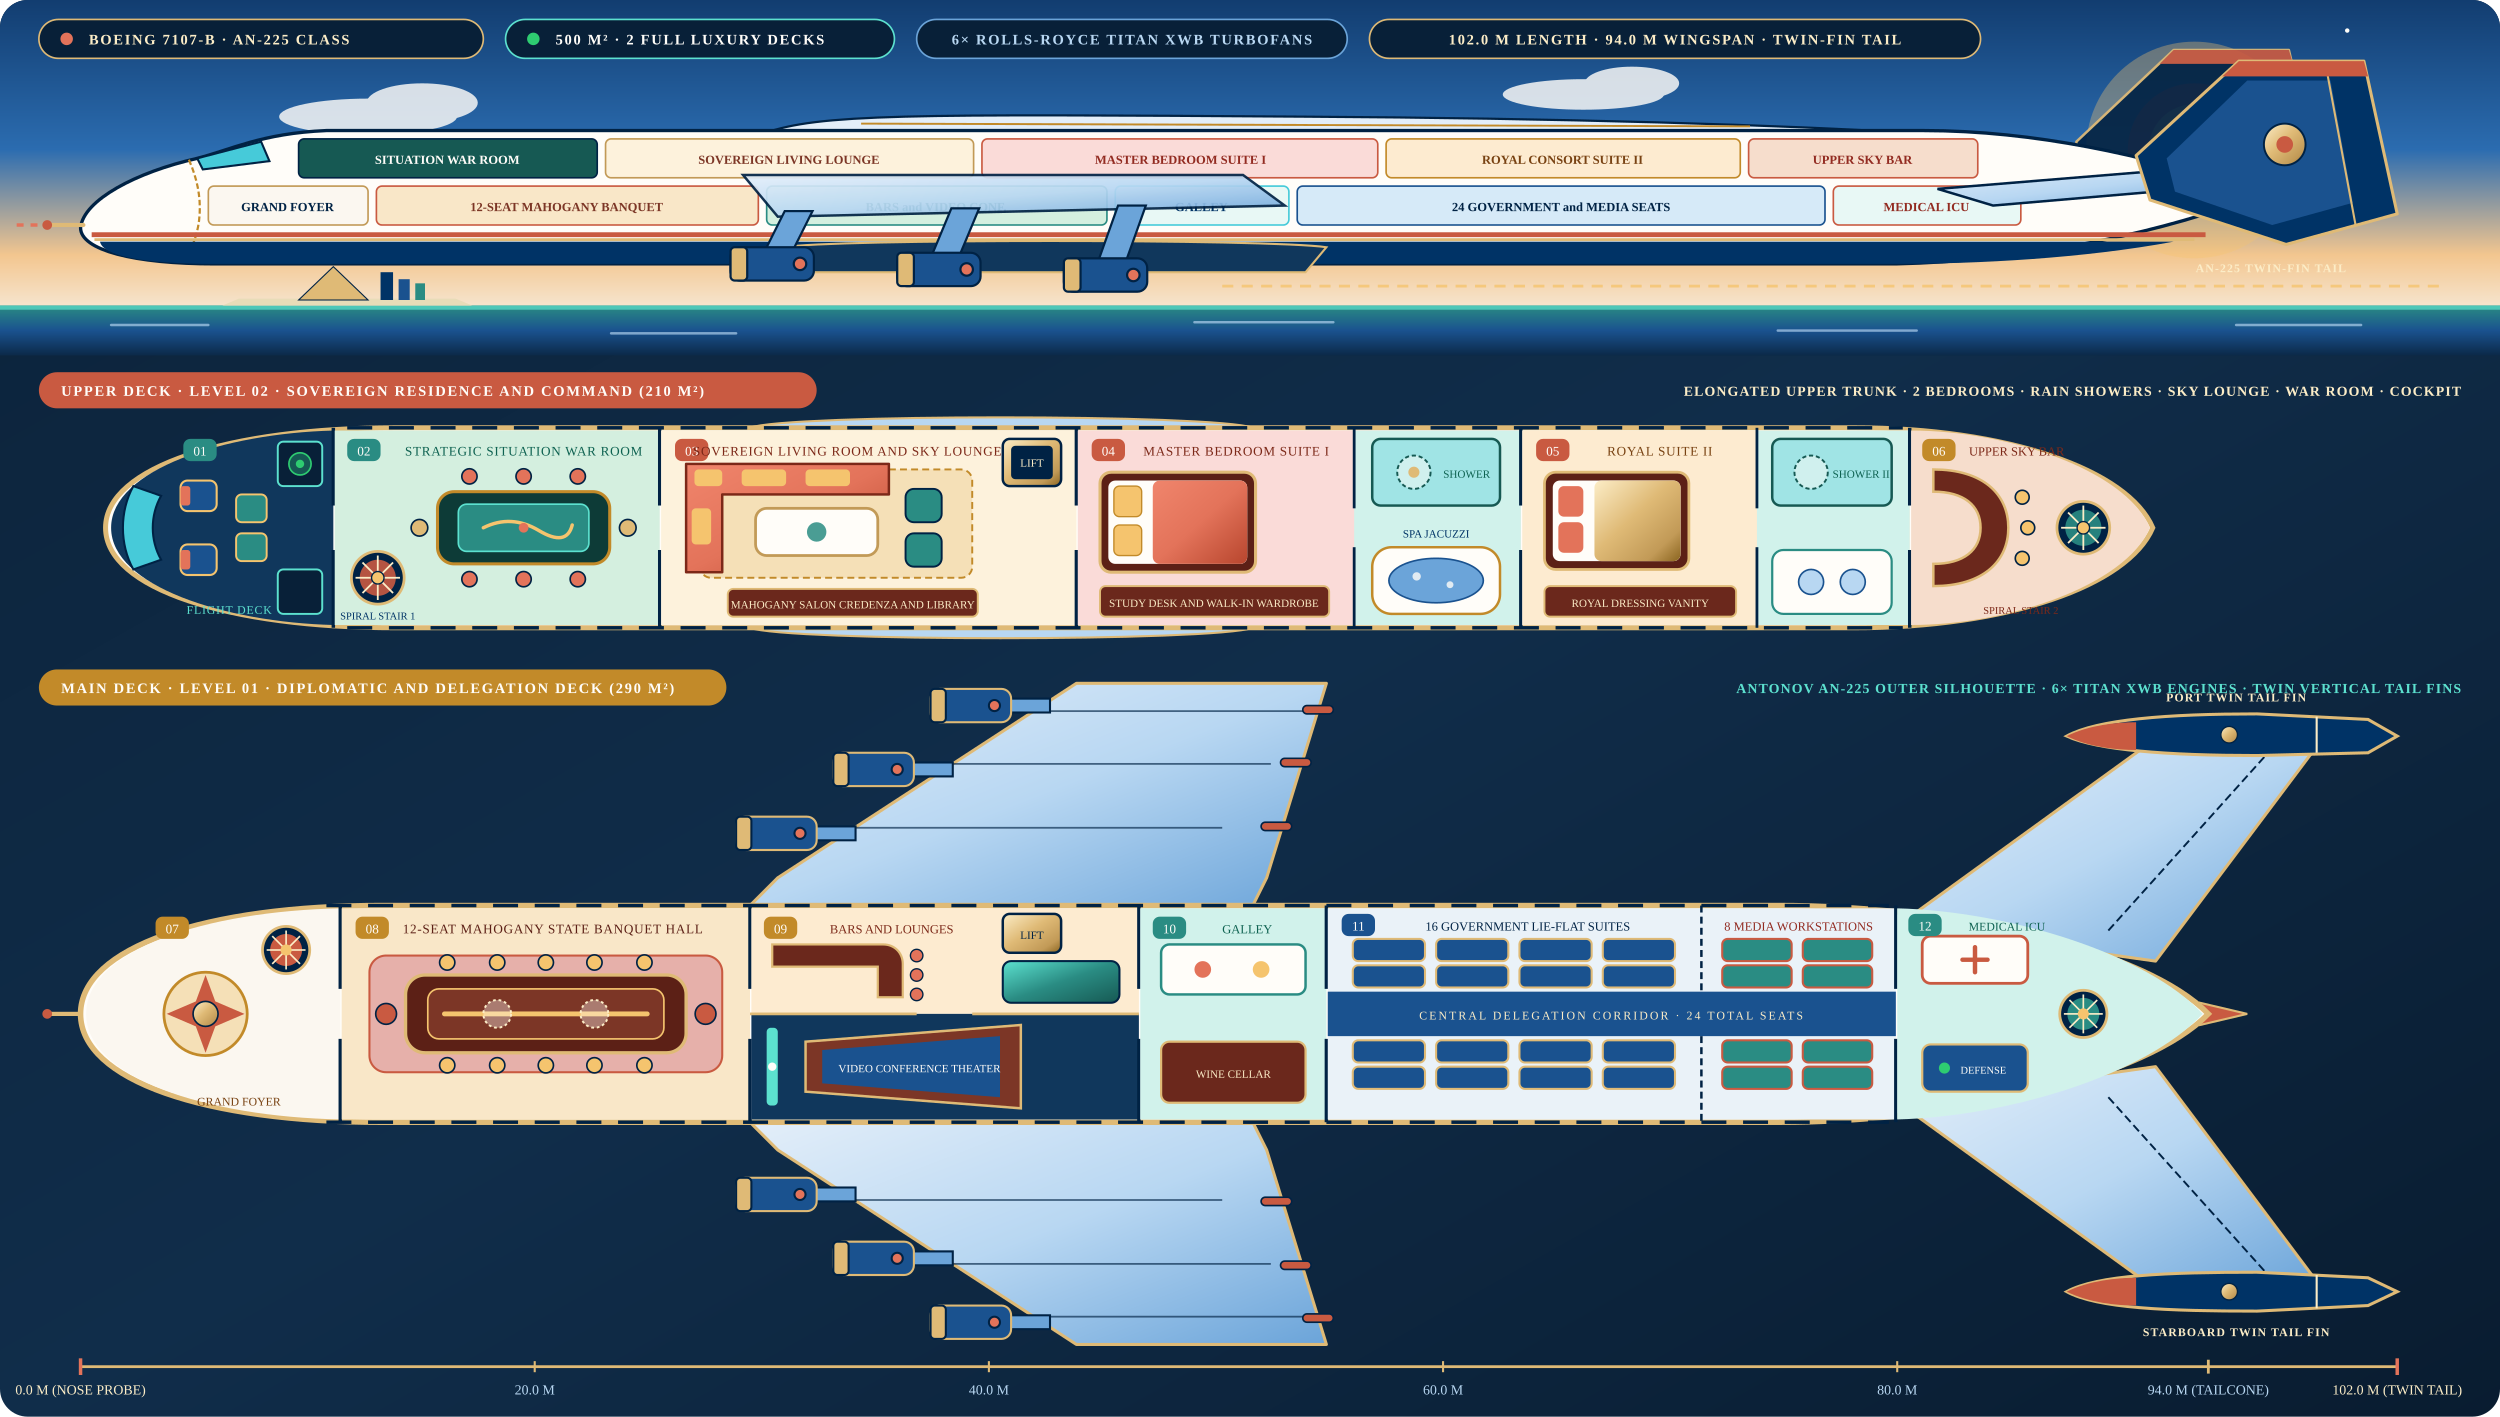
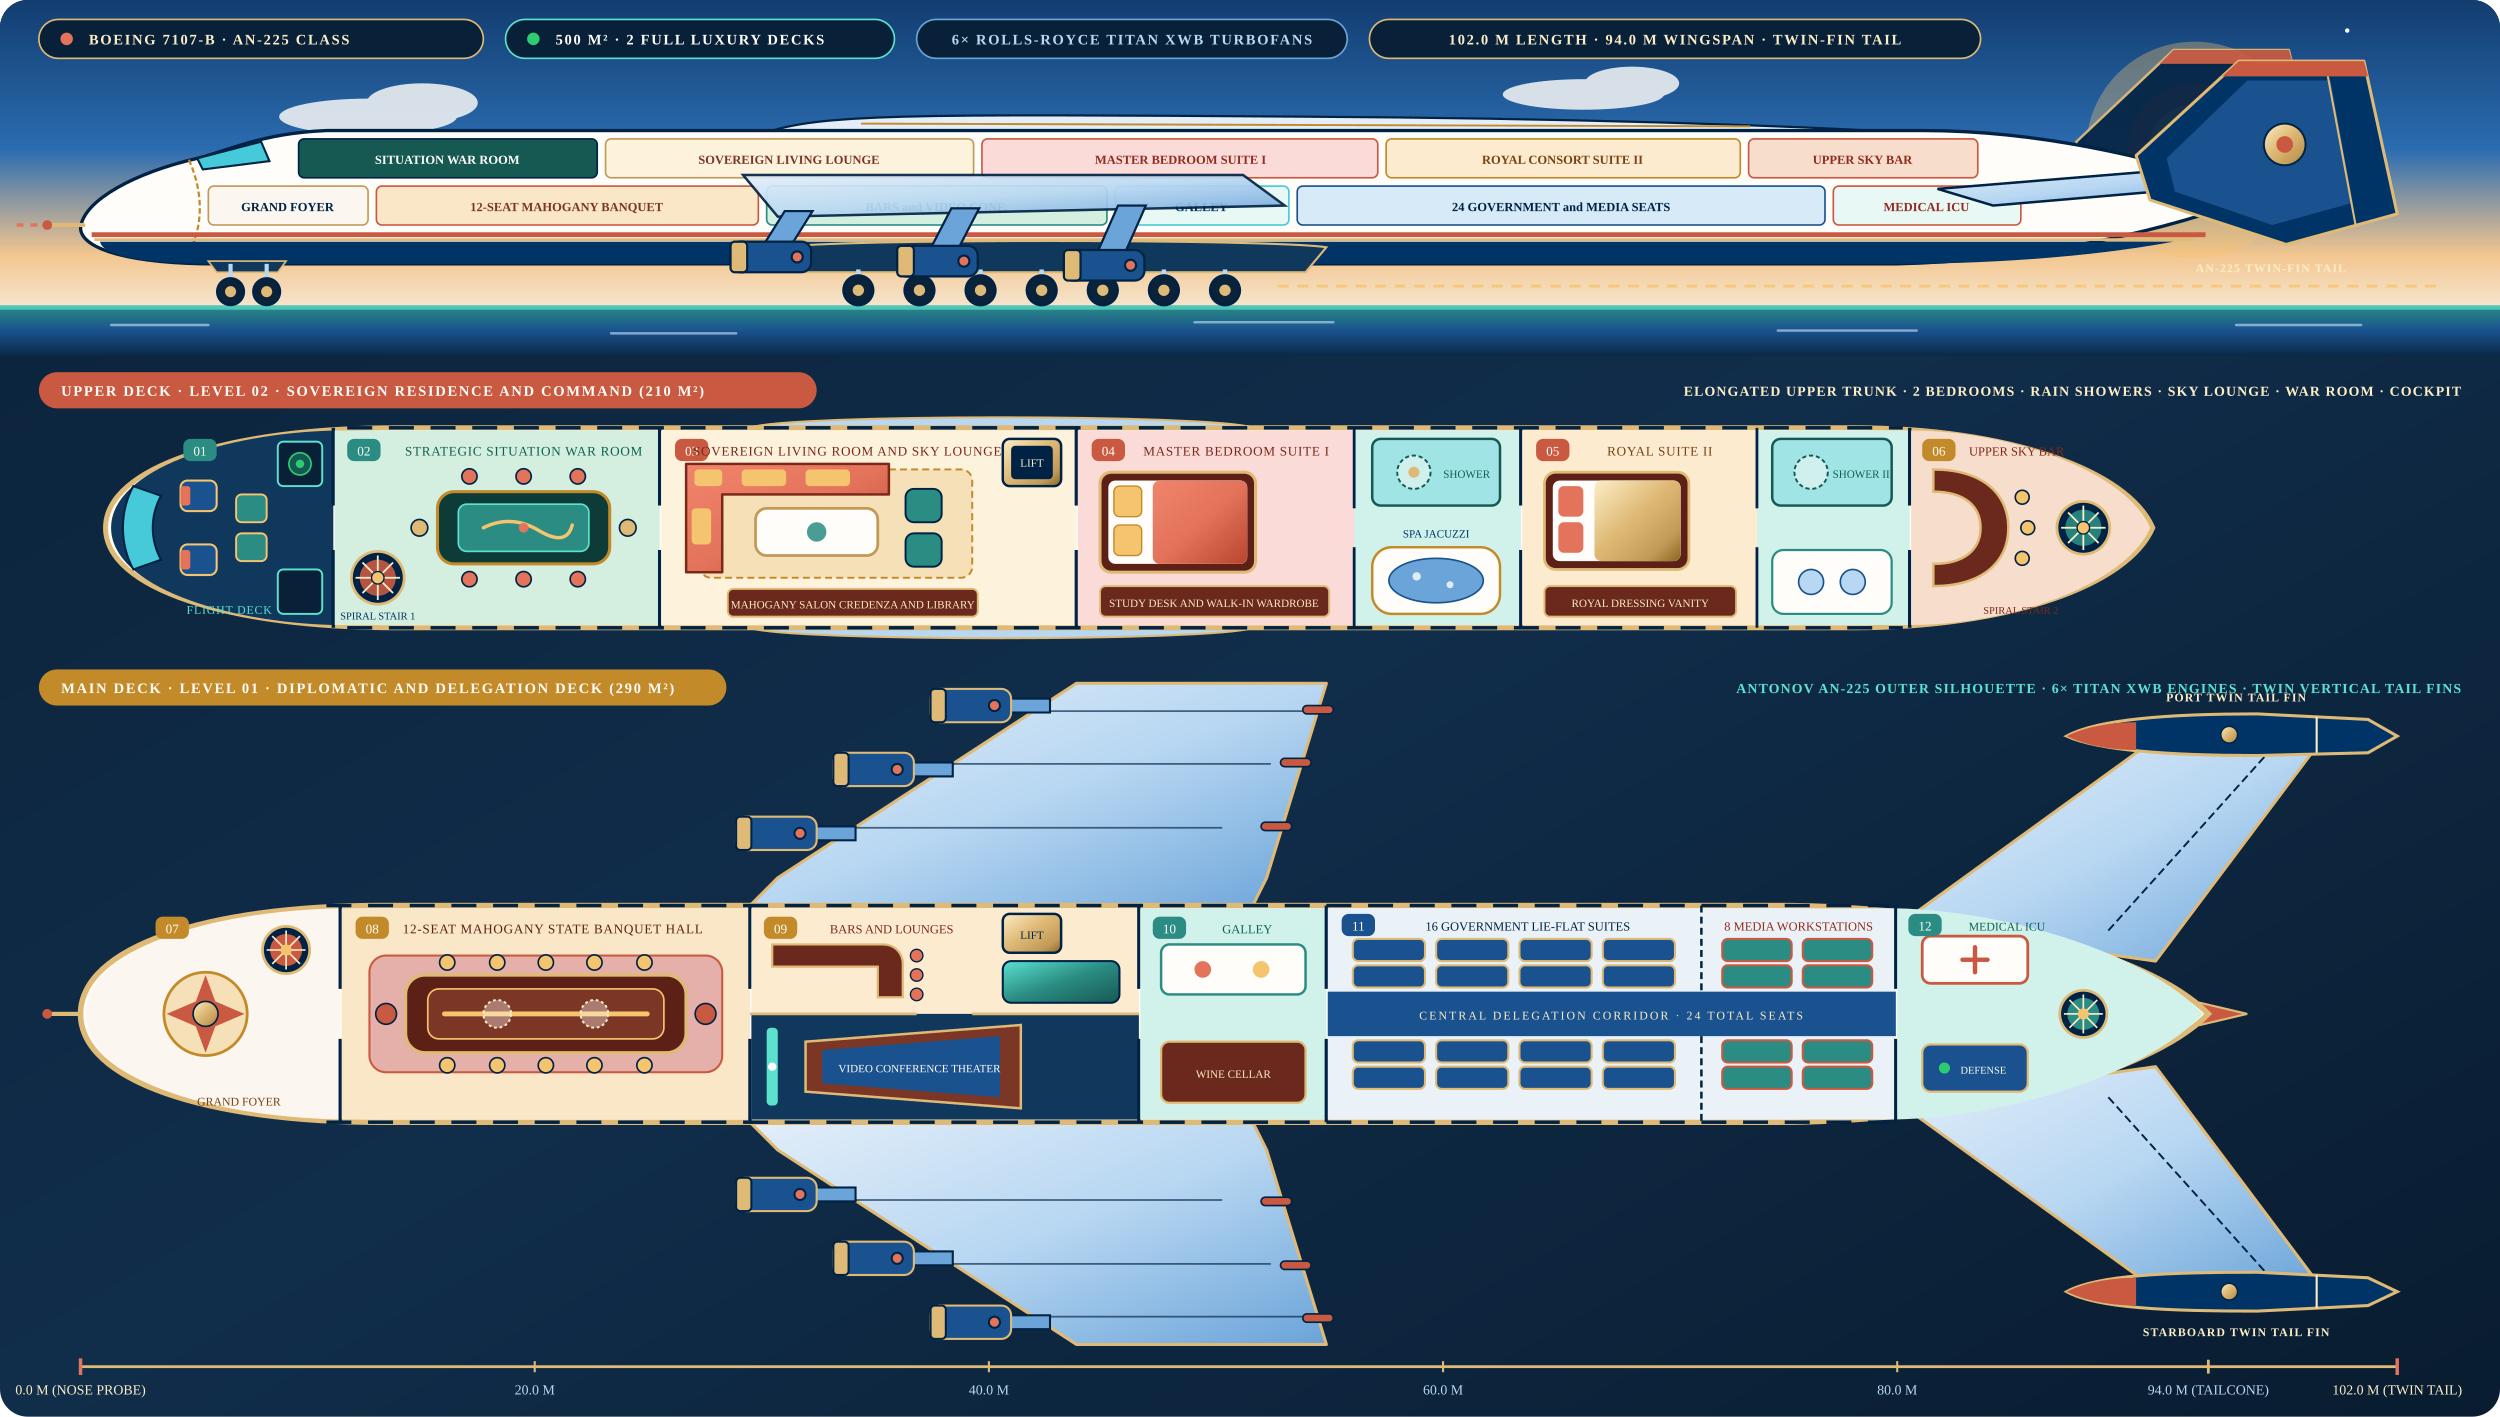
<svg xmlns="http://www.w3.org/2000/svg" class="ill deckplan-ill" viewBox="0 0 1800 1020" role="img" aria-label="Colorful architectural illustration of Waikiki Air Force One Boeing 7107-B two-level luxury deck plan with Antonov An-225 twin-tail outer silhouette and elongated fuselage">
  <defs>
    <clipPath id="af1-ill-clip">
      <rect width="1800" height="1020" rx="20" />
    </clipPath>
    <linearGradient id="af1-sky-grad" x1="0%" y1="0%" x2="0%" y2="100%">
      <stop offset="0%" stop-color="#123d70" />
      <stop offset="48%" stop-color="#2b6cb0" />
      <stop offset="82%" stop-color="#f3c68f" />
      <stop offset="100%" stop-color="#f6e7d3" />
    </linearGradient>
    <linearGradient id="af1-sea-grad" x1="0%" y1="0%" x2="0%" y2="100%">
      <stop offset="0%" stop-color="#2a8c83" />
      <stop offset="50%" stop-color="#1a528f" />
      <stop offset="100%" stop-color="#0b2948" />
    </linearGradient>
    <linearGradient id="af1-canvas-grad" x1="0%" y1="0%" x2="100%" y2="100%">
      <stop offset="0%" stop-color="#0b2239" />
      <stop offset="50%" stop-color="#102d4a" />
      <stop offset="100%" stop-color="#091c30" />
    </linearGradient>
    <linearGradient id="af1-gold-grad" x1="0%" y1="0%" x2="100%" y2="100%">
      <stop offset="0%" stop-color="#fcedc7" />
      <stop offset="45%" stop-color="#dfba76" />
      <stop offset="80%" stop-color="#c29a57" />
      <stop offset="100%" stop-color="#8b6520" />
    </linearGradient>
    <linearGradient id="af1-coral-grad" x1="0%" y1="0%" x2="100%" y2="100%">
      <stop offset="0%" stop-color="#f0856c" />
      <stop offset="50%" stop-color="#e3735a" />
      <stop offset="100%" stop-color="#b8462e" />
    </linearGradient>
    <linearGradient id="af1-teal-grad" x1="0%" y1="0%" x2="100%" y2="100%">
      <stop offset="0%" stop-color="#5ce1cf" />
      <stop offset="50%" stop-color="#2a8c83" />
      <stop offset="100%" stop-color="#165953" />
    </linearGradient>
    <linearGradient id="af1-wing-grad" x1="0%" y1="0%" x2="100%" y2="100%">
      <stop offset="0%" stop-color="#e3eef9" />
      <stop offset="50%" stop-color="#b8d7f2" />
      <stop offset="100%" stop-color="#6ba4d9" />
    </linearGradient>
  </defs>
  <g clip-path="url(#af1-ill-clip)">
    <rect width="1800" height="1020" fill="url(#af1-canvas-grad)" />
    <g class="deck-tier deck-tier--elevation">
      <rect x="0" y="0" width="1800" height="224" fill="url(#af1-sky-grad)" />
      <circle cx="1580" cy="108" r="78" fill="#f5c46e" opacity="0.35" class="pulse-slow" />
      <circle cx="1580" cy="108" r="48" fill="#e3735a" opacity="0.9" />
      <circle cx="1580" cy="108" r="33" fill="#f5c46e" />
      <g fill="#fffdf9">
        <circle class="twinkle" cx="110" cy="26" r="1.6" />
        <circle class="twinkle" cx="310" cy="20" r="1.4" />
        <circle class="twinkle" cx="560" cy="28" r="1.8" />
        <circle class="twinkle" cx="840" cy="18" r="1.5" />
        <circle class="twinkle" cx="1120" cy="24" r="1.7" />
        <circle class="twinkle" cx="1390" cy="30" r="1.5" />
        <circle class="twinkle" cx="1690" cy="22" r="1.6" />
      </g>
      <g class="drift" fill="#fffdf9" opacity="0.82">
        <ellipse cx="265" cy="84" rx="64" ry="13" />
        <ellipse cx="304" cy="74" rx="40" ry="14" />
        <ellipse cx="1140" cy="68" rx="58" ry="11" />
        <ellipse cx="1175" cy="60" rx="34" ry="12" />
      </g>
      <rect x="0" y="220" width="1800" height="36" fill="url(#af1-sea-grad)" />
      <rect x="0" y="220" width="1800" height="3" fill="#5ce1cf" opacity="0.7" />
-       <path d="M 160 220 L 340 220 L 328 215 L 172 215 Z" fill="#e8dcb8" />
-       <polygon points="215,216 240,192 265,216" fill="#dfba76" stroke="#002244" stroke-width="0.8" />
-       <rect x="274" y="196" width="9" height="20" fill="#003366" />
-       <rect x="287" y="201" width="8" height="15" fill="#1a528f" />
-       <rect x="299" y="204" width="7" height="12" fill="#2a8c83" />
      <path d="M 80 234 H 150 M 440 240 H 530 M 860 232 H 960 M 1280 238 H 1380 M 1610 234 H 1700" stroke="#b8d7f2" stroke-width="1.8" stroke-linecap="round" opacity="0.65" />
      <g font-size="10.5" font-weight="700" letter-spacing="1.2">
        <rect x="28" y="14" width="320" height="28" rx="14" fill="#082038" stroke="#dfba76" stroke-width="1.2" />
        <circle cx="48" cy="28" r="4.5" fill="#e3735a" class="pulse" />
        <text x="64" y="32" fill="#fcedc7">BOEING 7107-B · AN-225 CLASS</text>
        <rect x="364" y="14" width="280" height="28" rx="14" fill="#082038" stroke="#5ce1cf" stroke-width="1.2" />
        <circle cx="384" cy="28" r="4.5" fill="#2ecc71" class="pulse" />
        <text x="400" y="32" fill="#fffdf9">500 M² · 2 FULL LUXURY DECKS</text>
        <rect x="660" y="14" width="310" height="28" rx="14" fill="#082038" stroke="#6ba4d9" stroke-width="1.2" />
        <text x="815" y="32" fill="#b8d7f2" text-anchor="middle">6× ROLLS-ROYCE TITAN XWB TURBOFANS</text>
        <rect x="986" y="14" width="440" height="28" rx="14" fill="#082038" stroke="#dfba76" stroke-width="1.2" />
        <text x="1206" y="32" fill="#fcedc7" text-anchor="middle">102.0 M LENGTH · 94.0 M WINGSPAN · TWIN-FIN TAIL</text>
      </g>
      <path d="M 12 162 L 54 162" stroke="#e3735a" stroke-width="2.5" stroke-dasharray="5 5" class="dash-fast" />
-       <path d="M 880 206 L 1760 206" stroke="#f5c46e" stroke-width="2" stroke-dasharray="8 6" class="dash" opacity="0.8" />
+       <path d="M 920 206 L 1760 206" stroke="#f5c46e" stroke-width="2" stroke-dasharray="8 6" class="dash" opacity="0.8" />
      <g opacity="0.92">
        <path d="M 1495 102 L 1565 36 L 1648 36 L 1672 138 L 1595 148 L 1495 118 Z" fill="#002244" stroke="#dfba76" stroke-width="1.8" stroke-linejoin="round" />
        <polygon points="1565,36 1648,36 1651,46 1555,46" fill="#c95a41" />
        <circle cx="1608" cy="82" r="10" fill="url(#af1-gold-grad)" stroke="#002244" stroke-width="1" />
      </g>
      <path d="M 550 96 C 590 82 650 82 940 84 C 1120 85 1290 90 1380 96 Z" fill="#e3eef9" stroke="#002244" stroke-width="1.6" />
      <line x1="620" y1="89" x2="1260" y2="91" stroke="#c28a29" stroke-width="1.4" />
      <path d="M 58 164 C 60 144 98 124 142 114 C 166 108 188 96 235 94 L 1385 94 C 1465 94 1545 112 1612 134 L 1612 146 C 1545 170 1455 188 1365 190 L 155 190 C 96 190 58 180 58 164 Z" fill="#fffdf9" stroke="#002244" stroke-width="2.4" />
      <path d="M 136 115 C 148 142 146 168 132 189" fill="none" stroke="#c28a29" stroke-width="1.6" stroke-dasharray="4 2" />
      <path d="M 72 174 L 1565 174 C 1500 186 1425 190 1365 190 L 155 190 C 102 190 74 184 72 174 Z" fill="#003366" />
      <path d="M 565 178 C 595 172 915 172 955 178 L 940 196 L 580 196 Z" fill="#10375c" stroke="#dfba76" stroke-width="1.5" />
+       <g>
+         <polygon points="150,188 206,188 200,196 156,196" fill="#10375c" stroke="#dfba76" stroke-width="1.2" />
+         <line x1="166" y1="190" x2="166" y2="210" stroke="#b8d7f2" stroke-width="3" />
+         <line x1="192" y1="190" x2="192" y2="210" stroke="#b8d7f2" stroke-width="3" />
+         <circle cx="166" cy="210" r="9.5" fill="#0b2239" stroke="#002244" stroke-width="2" />
+         <circle cx="166" cy="210" r="4" fill="#dfba76" />
+         <circle cx="192" cy="210" r="9.5" fill="#0b2239" stroke="#002244" stroke-width="2" />
+         <circle cx="192" cy="210" r="4" fill="#dfba76" />
+         <g stroke="#b8d7f2" stroke-width="3.2">
+           <line x1="618" y1="194" x2="618" y2="209" />
+           <line x1="662" y1="194" x2="662" y2="209" />
+           <line x1="706" y1="194" x2="706" y2="209" />
+           <line x1="750" y1="194" x2="750" y2="209" />
+           <line x1="794" y1="194" x2="794" y2="209" />
+           <line x1="838" y1="194" x2="838" y2="209" />
+           <line x1="882" y1="194" x2="882" y2="209" />
+         </g>
+         <g fill="#0b2239" stroke="#002244" stroke-width="2.2">
+           <circle cx="618" cy="209" r="10.5" />
+           <circle cx="662" cy="209" r="10.5" />
+           <circle cx="706" cy="209" r="10.5" />
+           <circle cx="750" cy="209" r="10.5" />
+           <circle cx="794" cy="209" r="10.5" />
+           <circle cx="838" cy="209" r="10.5" />
+           <circle cx="882" cy="209" r="10.5" />
+         </g>
+         <g fill="#dfba76" stroke="#002244" stroke-width="0.8">
+           <circle cx="618" cy="209" r="4.5" />
+           <circle cx="662" cy="209" r="4.5" />
+           <circle cx="706" cy="209" r="4.5" />
+           <circle cx="750" cy="209" r="4.5" />
+           <circle cx="794" cy="209" r="4.5" />
+           <circle cx="838" cy="209" r="4.5" />
+           <circle cx="882" cy="209" r="4.5" />
+         </g>
+       </g>
      <line x1="66" y1="169" x2="1588" y2="169" stroke="#c95a41" stroke-width="3.5" />
      <line x1="68" y1="172.5" x2="1580" y2="172.5" stroke="#dfba76" stroke-width="2" />
      <line x1="34" y1="162" x2="60" y2="162" stroke="#dfba76" stroke-width="3" stroke-linecap="round" />
      <circle cx="34" cy="162" r="3.5" fill="#c95a41" />
      <path d="M 142 114 L 188 102 L 194 116 L 146 122 Z" fill="#46cad9" stroke="#002244" stroke-width="1.5" />
      <rect x="215" y="100" width="215" height="28" rx="4" fill="#165953" stroke="#002244" stroke-width="1.2" />
      <rect x="436" y="100" width="265" height="28" rx="4" fill="#fdf2dc" stroke="#c29a57" stroke-width="1.2" />
      <rect x="707" y="100" width="285" height="28" rx="4" fill="#fadbd8" stroke="#c95a41" stroke-width="1.2" />
      <rect x="998" y="100" width="255" height="28" rx="4" fill="#fdebd0" stroke="#c28a29" stroke-width="1.2" />
      <rect x="1259" y="100" width="165" height="28" rx="4" fill="#f6ddcc" stroke="#c95a41" stroke-width="1.2" />
      <rect x="150" y="134" width="115" height="28" rx="4" fill="#fbf7f0" stroke="#c29a57" stroke-width="1.2" />
      <rect x="271" y="134" width="275" height="28" rx="4" fill="#f9e7c8" stroke="#c95a41" stroke-width="1.2" />
      <rect x="552" y="134" width="245" height="28" rx="4" fill="#d4efdf" stroke="#2a8c83" stroke-width="1.2" />
      <rect x="803" y="134" width="125" height="28" rx="4" fill="#e8f8f5" stroke="#46cad9" stroke-width="1.2" />
      <rect x="934" y="134" width="380" height="28" rx="4" fill="#d6eaf8" stroke="#1a528f" stroke-width="1.2" />
      <rect x="1320" y="134" width="135" height="28" rx="4" fill="#e8f8f5" stroke="#c95a41" stroke-width="1.2" />
      <g font-size="9" font-weight="800" text-anchor="middle">
        <text x="322" y="118" fill="#fffdf9">SITUATION WAR ROOM</text>
        <text x="568" y="118" fill="#7c3626">SOVEREIGN LIVING LOUNGE</text>
        <text x="850" y="118" fill="#922b21">MASTER BEDROOM SUITE I</text>
        <text x="1125" y="118" fill="#784212">ROYAL CONSORT SUITE II</text>
        <text x="1341" y="118" fill="#922b21">UPPER SKY BAR</text>
        <text x="207" y="152" fill="#002244">GRAND FOYER</text>
        <text x="408" y="152" fill="#7c3626">12-SEAT MAHOGANY BANQUET</text>
        <text x="674" y="152" fill="#0e6251">BARS and VIDEO CONF.</text>
        <text x="865" y="152" fill="#003366">GALLEY</text>
        <text x="1124" y="152" fill="#002244">24 GOVERNMENT and MEDIA SEATS</text>
        <text x="1387" y="152" fill="#922b21">MEDICAL ICU</text>
      </g>
      <path d="M 535 126 L 895 126 L 925 148 L 560 156 Z" fill="url(#af1-wing-grad)" stroke="#002244" stroke-width="1.8" opacity="0.92" />
      <g stroke="#002244" stroke-width="1.6">
-         <polygon points="565,152 585,152 570,182 550,182" fill="#6ba4d9" />
-         <rect x="526" y="178" width="60" height="24" rx="7" fill="#1a528f" />
-         <rect x="526" y="178" width="12" height="24" rx="3" fill="#dfba76" />
-         <circle cx="576" cy="190" r="4.5" fill="#e3735a" />
-         <polygon points="685,150 705,150 690,186 670,186" fill="#6ba4d9" />
-         <rect x="646" y="182" width="60" height="24" rx="7" fill="#1a528f" />
-         <rect x="646" y="182" width="12" height="24" rx="3" fill="#dfba76" />
-         <circle cx="696" cy="194" r="4.5" fill="#e3735a" />
-         <polygon points="805,148 825,148 810,190 790,190" fill="#6ba4d9" />
-         <rect x="766" y="186" width="60" height="24" rx="7" fill="#1a528f" />
-         <rect x="766" y="186" width="12" height="24" rx="3" fill="#dfba76" />
-         <circle cx="816" cy="198" r="4.5" fill="#e3735a" />
+         <polygon points="565,152 585,152 570,176 550,176" fill="#6ba4d9" />
+         <rect x="526" y="174" width="58" height="22" rx="7" fill="#1a528f" />
+         <rect x="526" y="174" width="12" height="22" rx="3" fill="#dfba76" />
+         <circle cx="574" cy="185" r="4" fill="#e3735a" />
+         <polygon points="685,150 705,150 690,179 670,179" fill="#6ba4d9" />
+         <rect x="646" y="177" width="58" height="22" rx="7" fill="#1a528f" />
+         <rect x="646" y="177" width="12" height="22" rx="3" fill="#dfba76" />
+         <circle cx="694" cy="188" r="4" fill="#e3735a" />
+         <polygon points="805,148 825,148 810,182 790,182" fill="#6ba4d9" />
+         <rect x="766" y="180" width="58" height="22" rx="7" fill="#1a528f" />
+         <rect x="766" y="180" width="12" height="22" rx="3" fill="#dfba76" />
+         <circle cx="814" cy="191" r="4" fill="#e3735a" />
      </g>
      <path d="M 1395 136 L 1615 118 L 1645 130 L 1435 148 Z" fill="url(#af1-wing-grad)" stroke="#002244" stroke-width="1.8" />
      <path d="M 1538 112 L 1612 44 L 1702 44 L 1726 154 L 1646 176 L 1548 144 Z" fill="#003366" stroke="#dfba76" stroke-width="2.2" stroke-linejoin="round" />
      <path d="M 1560 114 L 1618 58 L 1678 58 L 1694 146 L 1636 162 L 1566 138 Z" fill="#1a528f" />
      <line x1="1674" y1="44" x2="1696" y2="162" stroke="#dfba76" stroke-width="1.5" />
      <polygon points="1612,44 1702,44 1705,55 1600,55" fill="#c95a41" />
      <circle cx="1645" cy="104" r="15" fill="url(#af1-gold-grad)" stroke="#002244" stroke-width="1.4" />
      <circle cx="1645" cy="104" r="6" fill="#c95a41" />
      <text x="1635" y="196" fill="#fcedc7" font-size="8.5" font-weight="800" text-anchor="middle" letter-spacing="0.8">AN-225 TWIN-FIN TAIL</text>
    </g>
    <g class="deck-tier deck-tier--upper">
      <rect x="28" y="268" width="560" height="26" rx="13" fill="#c95a41" />
      <text x="44" y="285" fill="#fffdf9" font-size="10.5" font-weight="800" letter-spacing="1.2">UPPER DECK · LEVEL 02 · SOVEREIGN RESIDENCE AND COMMAND (210 M²)</text>
      <text x="1772" y="285" fill="#fcedc7" font-size="10" font-weight="700" text-anchor="end" letter-spacing="0.8">ELONGATED UPPER TRUNK · 2 BEDROOMS · RAIN SHOWERS · SKY LOUNGE · WAR ROOM · COCKPIT</text>
      <path d="M 540 308 C 565 298 875 298 902 308 Z" fill="#b8d7f2" stroke="#dfba76" stroke-width="1.5" />
      <path d="M 540 452 C 565 462 875 462 902 452 Z" fill="#b8d7f2" stroke="#dfba76" stroke-width="1.5" />
      <path d="M 76 380 C 76 336 165 308 285 308 L 1335 308 C 1445 308 1532 338 1550 380 C 1532 422 1445 452 1335 452 L 285 452 C 165 452 76 424 76 380 Z" fill="#fffdf9" stroke="#dfba76" stroke-width="3.6" />
      <path d="M 80 380 C 80 338 162 312 240 310 L 240 450 C 162 448 80 422 80 380 Z" fill="#10375c" />
      <path d="M 96 350 C 86 368 86 392 96 410 L 116 403 C 108 389 108 371 116 357 Z" fill="#46cad9" stroke="#002244" stroke-width="1.5" />
      <rect x="130" y="346" width="26" height="22" rx="5" fill="#1a528f" stroke="#f5c46e" stroke-width="1.5" />
      <rect x="130" y="350" width="7" height="14" rx="2" fill="#e3735a" />
      <rect x="130" y="392" width="26" height="22" rx="5" fill="#1a528f" stroke="#f5c46e" stroke-width="1.5" />
      <rect x="130" y="396" width="7" height="14" rx="2" fill="#e3735a" />
      <rect x="170" y="356" width="22" height="20" rx="4" fill="#2a8c83" stroke="#f5c46e" stroke-width="1.4" />
      <rect x="170" y="384" width="22" height="20" rx="4" fill="#2a8c83" stroke="#f5c46e" stroke-width="1.4" />
      <rect x="200" y="318" width="32" height="32" rx="4" fill="#082038" stroke="#5ce1cf" stroke-width="1.4" />
      <circle cx="216" cy="334" r="8" fill="#165953" stroke="#2ecc71" stroke-width="1.2" />
      <circle cx="216" cy="334" r="3" fill="#2ecc71" class="pulse" />
      <rect x="200" y="410" width="32" height="32" rx="4" fill="#082038" stroke="#5ce1cf" stroke-width="1.4" />
      <line x1="240" y1="308" x2="240" y2="364" stroke="#002244" stroke-width="2.5" />
      <line x1="240" y1="396" x2="240" y2="452" stroke="#002244" stroke-width="2.5" />
      <rect x="132" y="316" width="24" height="16" rx="5" fill="#2a8c83" />
      <text x="144" y="328" fill="#fffdf9" font-size="9.5" text-anchor="middle">01</text>
      <text x="165" y="442" fill="#5ce1cf" font-size="8.5" text-anchor="middle" letter-spacing="0.6">FLIGHT DECK</text>
      <rect x="241" y="310" width="234" height="140" fill="#d4efdf" />
      <line x1="475" y1="308" x2="475" y2="364" stroke="#002244" stroke-width="2.5" />
      <line x1="475" y1="396" x2="475" y2="452" stroke="#002244" stroke-width="2.5" />
      <rect x="315" y="354" width="124" height="52" rx="12" fill="#0d3b37" stroke="#c28a29" stroke-width="2.2" />
      <rect x="330" y="363" width="94" height="34" rx="6" fill="#2a8c83" stroke="#5ce1cf" stroke-width="1.2" />
      <path d="M 348 380 Q 368 370 388 382 T 412 378" stroke="#f5c46e" stroke-width="2.5" fill="none" stroke-linecap="round" />
      <circle cx="377" cy="380" r="3.5" fill="#e3735a" class="pulse" />
      <g fill="#e3735a" stroke="#002244" stroke-width="1.2">
        <circle cx="338" cy="343" r="5.5" />
        <circle cx="377" cy="343" r="5.5" />
        <circle cx="416" cy="343" r="5.5" />
        <circle cx="338" cy="417" r="5.5" />
        <circle cx="377" cy="417" r="5.5" />
        <circle cx="416" cy="417" r="5.5" />
        <circle cx="302" cy="380" r="6" fill="#dfba76" />
        <circle cx="452" cy="380" r="6" fill="#dfba76" />
      </g>
      <g transform="translate(272, 416)">
        <circle r="19" fill="#002244" stroke="#dfba76" stroke-width="2" />
        <circle r="13" fill="#c95a41" opacity="0.9" />
        <path d="M -16 0 H 16 M 0 -16 V 16 M -11 -11 L 11 11 M 11 -11 L -11 11" stroke="#fcedc7" stroke-width="1.3" />
        <circle r="4.5" fill="#f5c46e" stroke="#002244" stroke-width="1" />
      </g>
      <text x="272" y="446" fill="#003366" font-size="7.5" text-anchor="middle">SPIRAL STAIR 1</text>
      <rect x="250" y="316" width="24" height="16" rx="5" fill="#2a8c83" />
      <text x="262" y="328" fill="#fffdf9" font-size="9.5" text-anchor="middle">02</text>
      <text x="377" y="328" fill="#0e6251" font-size="9.5" text-anchor="middle" letter-spacing="0.5">STRATEGIC SITUATION WAR ROOM</text>
      <rect x="476" y="310" width="299" height="140" fill="#fdf2dc" />
      <line x1="775" y1="308" x2="775" y2="364" stroke="#002244" stroke-width="2.5" />
      <line x1="775" y1="396" x2="775" y2="452" stroke="#002244" stroke-width="2.5" />
      <rect x="504" y="338" width="196" height="78" rx="8" fill="#f5e0b7" stroke="#c28a29" stroke-width="1.4" stroke-dasharray="5 3" />
      <path d="M 494 334 H 640 V 356 H 520 V 412 H 494 Z" fill="url(#af1-coral-grad)" stroke="#7c2818" stroke-width="1.8" stroke-linejoin="round" />
      <rect x="500" y="338" width="20" height="12" rx="3" fill="#f5c46e" />
      <rect x="534" y="338" width="32" height="12" rx="3" fill="#f5c46e" />
      <rect x="580" y="338" width="32" height="12" rx="3" fill="#f5c46e" />
      <rect x="498" y="366" width="14" height="26" rx="3" fill="#f5c46e" />
      <rect x="544" y="366" width="88" height="34" rx="8" fill="#fffdf9" stroke="#c29a57" stroke-width="2" />
      <circle cx="588" cy="383" r="7" fill="#2a8c83" opacity="0.85" />
      <rect x="652" y="352" width="26" height="24" rx="6" fill="#2a8c83" stroke="#002244" stroke-width="1.4" />
      <rect x="652" y="384" width="26" height="24" rx="6" fill="#2a8c83" stroke="#002244" stroke-width="1.4" />
      <rect x="524" y="424" width="180" height="20" rx="4" fill="#6b281c" stroke="#dfba76" stroke-width="1.4" />
      <text x="614" y="438" fill="#fcedc7" font-size="8" text-anchor="middle">MAHOGANY SALON CREDENZA AND LIBRARY</text>
      <rect x="722" y="316" width="42" height="34" rx="5" fill="url(#af1-gold-grad)" stroke="#002244" stroke-width="1.8" />
      <rect x="728" y="321" width="30" height="24" rx="3" fill="#002244" />
      <text x="743" y="336" fill="#fcedc7" font-size="8" text-anchor="middle">LIFT</text>
      <rect x="486" y="316" width="24" height="16" rx="5" fill="#c95a41" />
      <text x="498" y="328" fill="#fffdf9" font-size="9.5" text-anchor="middle">03</text>
      <text x="610" y="328" fill="#7c2818" font-size="9.5" text-anchor="middle" letter-spacing="0.5">SOVEREIGN LIVING ROOM AND SKY LOUNGE</text>
      <rect x="776" y="310" width="319" height="140" fill="#fadbd8" />
      <rect x="975" y="310" width="120" height="140" fill="#d1f2eb" />
      <line x1="975" y1="308" x2="975" y2="366" stroke="#002244" stroke-width="2" />
      <line x1="975" y1="394" x2="975" y2="452" stroke="#002244" stroke-width="2" />
      <line x1="1095" y1="308" x2="1095" y2="364" stroke="#002244" stroke-width="2.5" />
      <line x1="1095" y1="396" x2="1095" y2="452" stroke="#002244" stroke-width="2.5" />
      <rect x="792" y="340" width="112" height="72" rx="8" fill="#5c2016" stroke="#dfba76" stroke-width="2.2" />
      <rect x="798" y="346" width="100" height="60" rx="5" fill="#fffdf9" />
      <rect x="830" y="346" width="68" height="60" rx="5" fill="url(#af1-coral-grad)" />
      <rect x="802" y="350" width="20" height="22" rx="4" fill="#f5c46e" stroke="#c28a29" stroke-width="1" />
      <rect x="802" y="378" width="20" height="22" rx="4" fill="#f5c46e" stroke="#c28a29" stroke-width="1" />
      <rect x="792" y="422" width="165" height="22" rx="4" fill="#6b281c" stroke="#dfba76" stroke-width="1.4" />
      <text x="874" y="437" fill="#fcedc7" font-size="8" text-anchor="middle">STUDY DESK AND WALK-IN WARDROBE</text>
      <rect x="988" y="316" width="92" height="48" rx="6" fill="#46cad9" fill-opacity="0.35" stroke="#165953" stroke-width="1.8" />
      <circle cx="1018" cy="340" r="12" fill="#fffdf9" fill-opacity="0.5" stroke="#165953" stroke-width="1.4" stroke-dasharray="3 2" />
      <circle cx="1018" cy="340" r="4" fill="#dfba76" />
      <text x="1056" y="344" fill="#0e6251" font-size="8" text-anchor="middle">SHOWER</text>
      <rect x="988" y="394" width="92" height="48" rx="14" fill="#fffdf9" stroke="#c28a29" stroke-width="1.8" />
      <ellipse cx="1034" cy="418" rx="34" ry="16" fill="#6ba4d9" stroke="#1a528f" stroke-width="1.2" />
      <circle cx="1020" cy="415" r="3" fill="#fffdf9" opacity="0.8" />
      <circle cx="1044" cy="421" r="2.5" fill="#fffdf9" opacity="0.8" />
      <text x="1034" y="387" fill="#003366" font-size="8" text-anchor="middle">SPA JACUZZI</text>
      <rect x="786" y="316" width="24" height="16" rx="5" fill="#c95a41" />
      <text x="798" y="328" fill="#fffdf9" font-size="9.5" text-anchor="middle">04</text>
      <text x="890" y="328" fill="#7c2818" font-size="9.5" text-anchor="middle" letter-spacing="0.5">MASTER BEDROOM SUITE I</text>
      <rect x="1096" y="310" width="279" height="140" fill="#fdebd0" />
      <rect x="1265" y="310" width="110" height="140" fill="#d1f2eb" />
      <line x1="1265" y1="308" x2="1265" y2="366" stroke="#002244" stroke-width="2" />
      <line x1="1265" y1="394" x2="1265" y2="452" stroke="#002244" stroke-width="2" />
      <line x1="1375" y1="308" x2="1375" y2="364" stroke="#002244" stroke-width="2.5" />
      <line x1="1375" y1="396" x2="1375" y2="452" stroke="#002244" stroke-width="2.5" />
      <rect x="1112" y="340" width="104" height="70" rx="8" fill="#5c2016" stroke="#dfba76" stroke-width="2" />
      <rect x="1118" y="346" width="92" height="58" rx="5" fill="#fffdf9" />
      <rect x="1148" y="346" width="62" height="58" rx="5" fill="url(#af1-gold-grad)" />
      <rect x="1122" y="350" width="18" height="22" rx="4" fill="#e3735a" />
      <rect x="1122" y="376" width="18" height="22" rx="4" fill="#e3735a" />
      <rect x="1112" y="422" width="138" height="22" rx="4" fill="#6b281c" stroke="#dfba76" stroke-width="1.4" />
      <text x="1181" y="437" fill="#fcedc7" font-size="8" text-anchor="middle">ROYAL DRESSING VANITY</text>
      <rect x="1276" y="316" width="86" height="48" rx="6" fill="#46cad9" fill-opacity="0.35" stroke="#165953" stroke-width="1.8" />
      <circle cx="1304" cy="340" r="12" fill="#fffdf9" fill-opacity="0.5" stroke="#165953" stroke-width="1.4" stroke-dasharray="3 2" />
      <text x="1340" y="344" fill="#0e6251" font-size="8" text-anchor="middle">SHOWER II</text>
      <rect x="1276" y="396" width="86" height="46" rx="8" fill="#fffdf9" stroke="#2a8c83" stroke-width="1.6" />
      <circle cx="1304" cy="419" r="9" fill="#b8d7f2" stroke="#1a528f" stroke-width="1.2" />
      <circle cx="1334" cy="419" r="9" fill="#b8d7f2" stroke="#1a528f" stroke-width="1.2" />
      <rect x="1106" y="316" width="24" height="16" rx="5" fill="#c95a41" />
      <text x="1118" y="328" fill="#fffdf9" font-size="9.5" text-anchor="middle">05</text>
      <text x="1195" y="328" fill="#784212" font-size="9.5" text-anchor="middle" letter-spacing="0.5">ROYAL SUITE II</text>
      <path d="M 1376 310 C 1445 310 1530 338 1548 380 C 1530 422 1445 450 1376 450 Z" fill="#f6ddcc" />
      <path d="M 1392 338 C 1428 338 1446 356 1446 380 C 1446 404 1428 422 1392 422 L 1392 406 C 1414 406 1426 396 1426 380 C 1426 364 1414 354 1392 354 Z" fill="#6b281c" stroke="#dfba76" stroke-width="1.8" />
      <circle cx="1456" cy="358" r="5" fill="#f5c46e" stroke="#002244" stroke-width="1.2" />
      <circle cx="1460" cy="380" r="5" fill="#f5c46e" stroke="#002244" stroke-width="1.2" />
      <circle cx="1456" cy="402" r="5" fill="#f5c46e" stroke="#002244" stroke-width="1.2" />
      <g transform="translate(1500, 380)">
        <circle r="19" fill="#002244" stroke="#dfba76" stroke-width="2" />
        <circle r="13" fill="#2a8c83" opacity="0.9" />
        <path d="M -16 0 H 16 M 0 -16 V 16 M -11 -11 L 11 11 M 11 -11 L -11 11" stroke="#fcedc7" stroke-width="1.3" />
        <circle r="4.5" fill="#f5c46e" stroke="#002244" stroke-width="1" />
      </g>
      <text x="1455" y="442" fill="#7c2818" font-size="7.5" text-anchor="middle">SPIRAL STAIR 2</text>
      <rect x="1384" y="316" width="24" height="16" rx="5" fill="#c28a29" />
      <text x="1396" y="328" fill="#fffdf9" font-size="9.5" text-anchor="middle">06</text>
      <text x="1452" y="328" fill="#7c2818" font-size="9" text-anchor="middle">UPPER SKY BAR</text>
      <g stroke="#002244" stroke-width="2.5">
        <line x1="250" y1="308" x2="1370" y2="308" stroke-dasharray="18 12" />
        <line x1="250" y1="452" x2="1370" y2="452" stroke-dasharray="18 12" />
      </g>
    </g>
    <g class="deck-tier deck-tier--main">
      <rect x="28" y="482" width="495" height="26" rx="13" fill="#c28a29" />
      <text x="44" y="499" fill="#fffdf9" font-size="10.5" font-weight="800" letter-spacing="1.2">MAIN DECK · LEVEL 01 · DIPLOMATIC AND DELEGATION DECK (290 M²)</text>
      <text x="1772" y="499" fill="#5ce1cf" font-size="10" font-weight="700" text-anchor="end" letter-spacing="0.8">ANTONOV AN-225 OUTER SILHOUETTE · 6× TITAN XWB ENGINES · TWIN VERTICAL TAIL FINS</text>
      <path d="M 540 652 L 560 632 L 775 492 L 955 492 L 912 632 L 902 652 Z" fill="url(#af1-wing-grad)" stroke="#dfba76" stroke-width="2.2" stroke-linejoin="round" />
      <path d="M 540 808 L 560 828 L 775 968 L 955 968 L 912 828 L 902 808 Z" fill="url(#af1-wing-grad)" stroke="#dfba76" stroke-width="2.2" stroke-linejoin="round" />
      <g stroke="#002244" stroke-width="1.3" opacity="0.65">
        <line x1="615" y1="596" x2="880" y2="596" />
        <line x1="685" y1="550" x2="915" y2="550" />
        <line x1="745" y1="512" x2="942" y2="512" />
        <line x1="615" y1="864" x2="880" y2="864" />
        <line x1="685" y1="910" x2="915" y2="910" />
        <line x1="745" y1="948" x2="942" y2="948" />
      </g>
      <g fill="#c95a41" stroke="#002244" stroke-width="1.2">
        <rect x="908" y="592" width="22" height="6" rx="3" />
        <rect x="922" y="546" width="22" height="6" rx="3" />
        <rect x="938" y="508" width="22" height="6" rx="3" />
        <rect x="908" y="862" width="22" height="6" rx="3" />
        <rect x="922" y="908" width="22" height="6" rx="3" />
        <rect x="938" y="946" width="22" height="6" rx="3" />
      </g>
      <g stroke="#002244" stroke-width="1.5">
        <rect x="572" y="595" width="44" height="10" fill="#6ba4d9" />
        <rect x="530" y="588" width="58" height="24" rx="7" fill="#1a528f" stroke="#dfba76" />
        <rect x="530" y="588" width="11" height="24" rx="3" fill="#dfba76" />
        <circle cx="576" cy="600" r="4" fill="#e3735a" />
        <rect x="642" y="549" width="44" height="10" fill="#6ba4d9" />
        <rect x="600" y="542" width="58" height="24" rx="7" fill="#1a528f" stroke="#dfba76" />
        <rect x="600" y="542" width="11" height="24" rx="3" fill="#dfba76" />
        <circle cx="646" cy="554" r="4" fill="#e3735a" />
        <rect x="712" y="503" width="44" height="10" fill="#6ba4d9" />
        <rect x="670" y="496" width="58" height="24" rx="7" fill="#1a528f" stroke="#dfba76" />
        <rect x="670" y="496" width="11" height="24" rx="3" fill="#dfba76" />
        <circle cx="716" cy="508" r="4" fill="#e3735a" />
        <rect x="572" y="855" width="44" height="10" fill="#6ba4d9" />
        <rect x="530" y="848" width="58" height="24" rx="7" fill="#1a528f" stroke="#dfba76" />
        <rect x="530" y="848" width="11" height="24" rx="3" fill="#dfba76" />
        <circle cx="576" cy="860" r="4" fill="#e3735a" />
        <rect x="642" y="901" width="44" height="10" fill="#6ba4d9" />
        <rect x="600" y="894" width="58" height="24" rx="7" fill="#1a528f" stroke="#dfba76" />
        <rect x="600" y="894" width="11" height="24" rx="3" fill="#dfba76" />
        <circle cx="646" cy="906" r="4" fill="#e3735a" />
        <rect x="712" y="947" width="44" height="10" fill="#6ba4d9" />
        <rect x="670" y="940" width="58" height="24" rx="7" fill="#1a528f" stroke="#dfba76" />
        <rect x="670" y="940" width="11" height="24" rx="3" fill="#dfba76" />
        <circle cx="716" cy="952" r="4" fill="#e3735a" />
      </g>
      <path d="M 1367 666 L 1552 532 L 1672 532 L 1552 692 Z" fill="url(#af1-wing-grad)" stroke="#dfba76" stroke-width="2.2" stroke-linejoin="round" />
      <line x1="1518" y1="670" x2="1642" y2="532" stroke="#002244" stroke-width="1.4" stroke-dasharray="6 3" />
      <path d="M 1367 794 L 1552 928 L 1672 928 L 1552 768 Z" fill="url(#af1-wing-grad)" stroke="#dfba76" stroke-width="2.2" stroke-linejoin="round" />
      <line x1="1518" y1="790" x2="1642" y2="928" stroke="#002244" stroke-width="1.4" stroke-dasharray="6 3" />
      <path d="M 1488 530 C 1510 518 1560 514 1625 514 L 1705 518 L 1726 530 L 1705 542 L 1625 544 C 1560 544 1510 540 1488 530 Z" fill="#003366" stroke="#dfba76" stroke-width="2.2" />
      <path d="M 1488 530 C 1504 522 1524 520 1538 520 L 1538 540 C 1524 540 1504 538 1488 530 Z" fill="#c95a41" />
      <line x1="1668" y1="516" x2="1668" y2="542" stroke="#fcedc7" stroke-width="1.5" />
      <circle cx="1605" cy="529" r="6" fill="url(#af1-gold-grad)" stroke="#002244" stroke-width="1" />
      <text x="1610" y="505" fill="#fcedc7" font-size="8.5" font-weight="800" text-anchor="middle" letter-spacing="0.8">PORT TWIN TAIL FIN</text>
      <path d="M 1488 930 C 1510 918 1560 916 1625 916 L 1705 920 L 1726 930 L 1705 940 L 1625 944 C 1560 944 1510 942 1488 930 Z" fill="#003366" stroke="#dfba76" stroke-width="2.2" />
      <path d="M 1488 930 C 1504 922 1524 920 1538 920 L 1538 940 C 1524 940 1504 938 1488 930 Z" fill="#c95a41" />
      <line x1="1668" y1="918" x2="1668" y2="942" stroke="#fcedc7" stroke-width="1.5" />
      <circle cx="1605" cy="930" r="6" fill="url(#af1-gold-grad)" stroke="#002244" stroke-width="1" />
      <text x="1610" y="962" fill="#fcedc7" font-size="8.5" font-weight="800" text-anchor="middle" letter-spacing="0.8">STARBOARD TWIN TAIL FIN</text>
      <line x1="34" y1="730" x2="58" y2="730" stroke="#dfba76" stroke-width="3" stroke-linecap="round" />
      <circle cx="34" cy="730" r="3.5" fill="#c95a41" />
      <path d="M 1584 722 L 1618 730 L 1584 738 Z" fill="#c95a41" stroke="#dfba76" stroke-width="1.5" />
      <path d="M 58 730 C 58 682 148 652 275 652 L 1280 652 C 1410 652 1545 684 1590 730 C 1545 776 1410 808 1280 808 L 275 808 C 148 808 58 778 58 730 Z" fill="#fffdf9" stroke="#dfba76" stroke-width="4" />
      <path d="M 62 730 C 62 684 148 656 245 654 L 245 806 C 148 804 62 776 62 730 Z" fill="#fbf7f0" />
      <line x1="245" y1="652" x2="245" y2="712" stroke="#002244" stroke-width="2.5" />
      <line x1="245" y1="748" x2="245" y2="808" stroke="#002244" stroke-width="2.5" />
      <circle cx="148" cy="730" r="30" fill="#f5e0b7" stroke="#c28a29" stroke-width="2" />
      <polygon points="148,702 155,721 176,730 155,739 148,758 141,739 120,730 141,721" fill="#c95a41" />
      <circle cx="148" cy="730" r="9" fill="url(#af1-gold-grad)" stroke="#002244" stroke-width="1.2" />
      <g transform="translate(206, 684)">
        <circle r="17" fill="#002244" stroke="#dfba76" stroke-width="2" />
        <circle r="11.5" fill="#c95a41" />
        <path d="M -14 0 H 14 M 0 -14 V 14 M -10 -10 L 10 10 M 10 -10 L -10 10" stroke="#fcedc7" stroke-width="1.2" />
        <circle r="4" fill="#f5c46e" />
      </g>
      <rect x="112" y="660" width="24" height="16" rx="5" fill="#c28a29" />
      <text x="124" y="672" fill="#fffdf9" font-size="9.5" text-anchor="middle">07</text>
      <text x="172" y="796" fill="#784212" font-size="8.5" text-anchor="middle">GRAND FOYER</text>
      <rect x="246" y="654" width="294" height="152" fill="#f9e7c8" />
      <line x1="540" y1="652" x2="540" y2="712" stroke="#002244" stroke-width="2.5" />
      <line x1="540" y1="748" x2="540" y2="808" stroke="#002244" stroke-width="2.5" />
      <rect x="266" y="688" width="254" height="84" rx="12" fill="#e6b0aa" stroke="#c95a41" stroke-width="1.5" />
      <rect x="292" y="702" width="202" height="56" rx="14" fill="#5c2016" stroke="#dfba76" stroke-width="2.4" />
      <rect x="308" y="712" width="170" height="36" rx="8" fill="#7c3626" stroke="#f5c46e" stroke-width="1.2" />
      <line x1="320" y1="730" x2="466" y2="730" stroke="#f5c46e" stroke-width="3.5" stroke-linecap="round" />
      <circle cx="358" cy="730" r="10" fill="#fffdf9" fill-opacity="0.35" stroke="#fcedc7" stroke-width="1.4" stroke-dasharray="2 2" class="twinkle" />
      <circle cx="428" cy="730" r="10" fill="#fffdf9" fill-opacity="0.35" stroke="#fcedc7" stroke-width="1.4" stroke-dasharray="2 2" class="twinkle" />
      <g stroke="#002244" stroke-width="1.2">
        <circle cx="278" cy="730" r="7.5" fill="#c95a41" />
        <circle cx="508" cy="730" r="7.5" fill="#c95a41" />
        <circle cx="322" cy="693" r="5.5" fill="#f5c46e" />
        <circle cx="358" cy="693" r="5.5" fill="#f5c46e" />
        <circle cx="393" cy="693" r="5.5" fill="#f5c46e" />
        <circle cx="428" cy="693" r="5.5" fill="#f5c46e" />
        <circle cx="464" cy="693" r="5.5" fill="#f5c46e" />
        <circle cx="322" cy="767" r="5.5" fill="#f5c46e" />
        <circle cx="358" cy="767" r="5.5" fill="#f5c46e" />
        <circle cx="393" cy="767" r="5.5" fill="#f5c46e" />
        <circle cx="428" cy="767" r="5.5" fill="#f5c46e" />
        <circle cx="464" cy="767" r="5.5" fill="#f5c46e" />
      </g>
      <rect x="256" y="660" width="24" height="16" rx="5" fill="#c28a29" />
      <text x="268" y="672" fill="#fffdf9" font-size="9.5" text-anchor="middle">08</text>
      <text x="398" y="672" fill="#5c2016" font-size="9.5" text-anchor="middle" letter-spacing="0.5">12-SEAT MAHOGANY STATE BANQUET HALL</text>
      <rect x="541" y="654" width="279" height="76" fill="#fdebd0" />
      <rect x="541" y="730" width="279" height="76" fill="#10375c" />
      <line x1="540" y1="730" x2="660" y2="730" stroke="#dfba76" stroke-width="2" />
      <line x1="700" y1="730" x2="820" y2="730" stroke="#dfba76" stroke-width="2" />
      <line x1="820" y1="652" x2="820" y2="712" stroke="#002244" stroke-width="2.5" />
      <line x1="820" y1="748" x2="820" y2="808" stroke="#002244" stroke-width="2.5" />
      <path d="M 556 680 H 636 C 644 680 650 686 650 694 V 718 H 632 V 696 H 556 Z" fill="#6b281c" stroke="#dfba76" stroke-width="1.6" />
      <circle cx="660" cy="688" r="4.5" fill="#e3735a" stroke="#002244" stroke-width="1" />
      <circle cx="660" cy="702" r="4.5" fill="#e3735a" stroke="#002244" stroke-width="1" />
      <circle cx="660" cy="716" r="4.5" fill="#e3735a" stroke="#002244" stroke-width="1" />
      <rect x="722" y="658" width="42" height="28" rx="5" fill="url(#af1-gold-grad)" stroke="#002244" stroke-width="1.8" />
      <text x="743" y="676" fill="#002244" font-size="8" text-anchor="middle">LIFT</text>
      <rect x="722" y="692" width="84" height="30" rx="6" fill="url(#af1-teal-grad)" stroke="#002244" stroke-width="1.5" />
      <rect x="552" y="740" width="8" height="56" rx="3" fill="#5ce1cf" />
      <circle cx="556" cy="768" r="3" fill="#fffdf9" class="pulse" />
      <polygon points="580,750 735,738 735,798 580,786" fill="#7c3626" stroke="#dfba76" stroke-width="1.8" />
      <polygon points="592,756 720,746 720,790 592,780" fill="#1a528f" />
      <text x="662" y="772" fill="#fffdf9" font-size="8" text-anchor="middle">VIDEO CONFERENCE THEATER</text>
      <rect x="550" y="660" width="24" height="16" rx="5" fill="#c28a29" />
      <text x="562" y="672" fill="#fffdf9" font-size="9.5" text-anchor="middle">09</text>
      <text x="642" y="672" fill="#7c2818" font-size="9" text-anchor="middle">BARS AND LOUNGES</text>
      <rect x="821" y="654" width="134" height="152" fill="#d1f2eb" />
      <line x1="955" y1="652" x2="955" y2="712" stroke="#002244" stroke-width="2.5" />
      <line x1="955" y1="748" x2="955" y2="808" stroke="#002244" stroke-width="2.5" />
      <rect x="836" y="680" width="104" height="36" rx="6" fill="#fffdf9" stroke="#2a8c83" stroke-width="1.8" />
      <circle cx="866" cy="698" r="6" fill="#e3735a" />
      <circle cx="908" cy="698" r="6" fill="#f5c46e" />
      <rect x="836" y="750" width="104" height="44" rx="6" fill="#6b281c" stroke="#dfba76" stroke-width="1.6" />
      <text x="888" y="776" fill="#fcedc7" font-size="8" text-anchor="middle">WINE CELLAR</text>
      <rect x="830" y="660" width="24" height="16" rx="5" fill="#2a8c83" />
      <text x="842" y="672" fill="#fffdf9" font-size="9.5" text-anchor="middle">10</text>
      <text x="898" y="672" fill="#0e6251" font-size="9" text-anchor="middle">GALLEY</text>
      <rect x="956" y="654" width="409" height="152" fill="#eaf2f8" />
      <rect x="956" y="714" width="409" height="32" fill="#1a528f" />
      <line x1="1225" y1="652" x2="1225" y2="714" stroke="#002244" stroke-width="1.8" stroke-dasharray="5 3" />
      <line x1="1225" y1="746" x2="1225" y2="808" stroke="#002244" stroke-width="1.8" stroke-dasharray="5 3" />
      <line x1="1365" y1="652" x2="1365" y2="712" stroke="#002244" stroke-width="2.5" />
      <line x1="1365" y1="748" x2="1365" y2="808" stroke="#002244" stroke-width="2.5" />
      <g fill="#1a528f" stroke="#dfba76" stroke-width="1.5">
        <rect x="974" y="676" width="52" height="16" rx="4" />
        <rect x="974" y="695" width="52" height="16" rx="4" />
        <rect x="1034" y="676" width="52" height="16" rx="4" />
        <rect x="1034" y="695" width="52" height="16" rx="4" />
        <rect x="1094" y="676" width="52" height="16" rx="4" />
        <rect x="1094" y="695" width="52" height="16" rx="4" />
        <rect x="1154" y="676" width="52" height="16" rx="4" />
        <rect x="1154" y="695" width="52" height="16" rx="4" />
        <rect x="974" y="749" width="52" height="16" rx="4" />
        <rect x="974" y="768" width="52" height="16" rx="4" />
        <rect x="1034" y="749" width="52" height="16" rx="4" />
        <rect x="1034" y="768" width="52" height="16" rx="4" />
        <rect x="1094" y="749" width="52" height="16" rx="4" />
        <rect x="1094" y="768" width="52" height="16" rx="4" />
        <rect x="1154" y="749" width="52" height="16" rx="4" />
        <rect x="1154" y="768" width="52" height="16" rx="4" />
      </g>
      <g fill="#2a8c83" stroke="#c95a41" stroke-width="1.5">
        <rect x="1240" y="676" width="50" height="16" rx="4" />
        <rect x="1240" y="695" width="50" height="16" rx="4" />
        <rect x="1298" y="676" width="50" height="16" rx="4" />
        <rect x="1298" y="695" width="50" height="16" rx="4" />
        <rect x="1240" y="749" width="50" height="16" rx="4" />
        <rect x="1240" y="768" width="50" height="16" rx="4" />
        <rect x="1298" y="749" width="50" height="16" rx="4" />
        <rect x="1298" y="768" width="50" height="16" rx="4" />
      </g>
      <rect x="966" y="658" width="24" height="16" rx="5" fill="#1a528f" />
      <text x="978" y="670" fill="#fffdf9" font-size="9.5" text-anchor="middle">11</text>
      <text x="1100" y="670" fill="#002244" font-size="9" text-anchor="middle">16 GOVERNMENT LIE-FLAT SUITES</text>
      <text x="1295" y="670" fill="#922b21" font-size="9" text-anchor="middle">8 MEDIA WORKSTATIONS</text>
      <text x="1160" y="734" fill="#fcedc7" font-size="8.5" letter-spacing="1.5" text-anchor="middle">CENTRAL DELEGATION CORRIDOR · 24 TOTAL SEATS</text>
      <path d="M 1366 654 C 1445 656 1545 686 1586 730 C 1545 774 1445 804 1366 806 Z" fill="#d1f2eb" />
      <rect x="1384" y="674" width="76" height="34" rx="6" fill="#fffdf9" stroke="#c95a41" stroke-width="2" />
      <path d="M 1422 682 V 700 M 1413 691 H 1431" stroke="#c95a41" stroke-width="3.2" stroke-linecap="round" />
      <g transform="translate(1500, 730)">
        <circle r="17" fill="#002244" stroke="#dfba76" stroke-width="2" />
        <circle r="11.5" fill="#2a8c83" />
        <path d="M -14 0 H 14 M 0 -14 V 14 M -10 -10 L 10 10 M 10 -10 L -10 10" stroke="#fcedc7" stroke-width="1.2" />
        <circle r="4" fill="#f5c46e" />
      </g>
      <rect x="1384" y="752" width="76" height="34" rx="6" fill="#1a528f" stroke="#dfba76" stroke-width="1.6" />
      <circle cx="1400" cy="769" r="4" fill="#2ecc71" class="pulse" />
      <text x="1428" y="773" fill="#fffdf9" font-size="7.5" text-anchor="middle">DEFENSE</text>
      <rect x="1374" y="658" width="24" height="16" rx="5" fill="#2a8c83" />
      <text x="1386" y="670" fill="#fffdf9" font-size="9.5" text-anchor="middle">12</text>
      <text x="1445" y="670" fill="#0e6251" font-size="8.5" text-anchor="middle">MEDICAL ICU</text>
      <g stroke="#002244" stroke-width="2.5">
        <line x1="235" y1="652" x2="1360" y2="652" stroke-dasharray="18 12" />
        <line x1="235" y1="808" x2="1360" y2="808" stroke-dasharray="18 12" />
      </g>
    </g>
    <g transform="translate(0, 984)" font-size="10" fill="#b8d7f2">
      <line x1="58" y1="0" x2="1726" y2="0" stroke="#dfba76" stroke-width="2" />
      <line x1="58" y1="-6" x2="58" y2="6" stroke="#e3735a" stroke-width="2.5" />
      <text x="58" y="20" text-anchor="middle" fill="#fcedc7">0.0 M (NOSE PROBE)</text>
      <line x1="385" y1="-4" x2="385" y2="4" stroke="#dfba76" stroke-width="1.5" />
      <text x="385" y="20" text-anchor="middle">20.0 M</text>
      <line x1="712" y1="-4" x2="712" y2="4" stroke="#dfba76" stroke-width="1.5" />
      <text x="712" y="20" text-anchor="middle">40.0 M</text>
      <line x1="1039" y1="-4" x2="1039" y2="4" stroke="#dfba76" stroke-width="1.5" />
      <text x="1039" y="20" text-anchor="middle">60.0 M</text>
      <line x1="1366" y1="-4" x2="1366" y2="4" stroke="#dfba76" stroke-width="1.5" />
      <text x="1366" y="20" text-anchor="middle">80.0 M</text>
      <line x1="1590" y1="-5" x2="1590" y2="5" stroke="#dfba76" stroke-width="2" />
      <text x="1590" y="20" text-anchor="middle" fill="#b8d7f2">94.0 M (TAILCONE)</text>
      <line x1="1726" y1="-6" x2="1726" y2="6" stroke="#e3735a" stroke-width="2.5" />
      <text x="1726" y="20" text-anchor="middle" fill="#fcedc7">102.0 M (TWIN TAIL)</text>
    </g>
  </g>
</svg>
